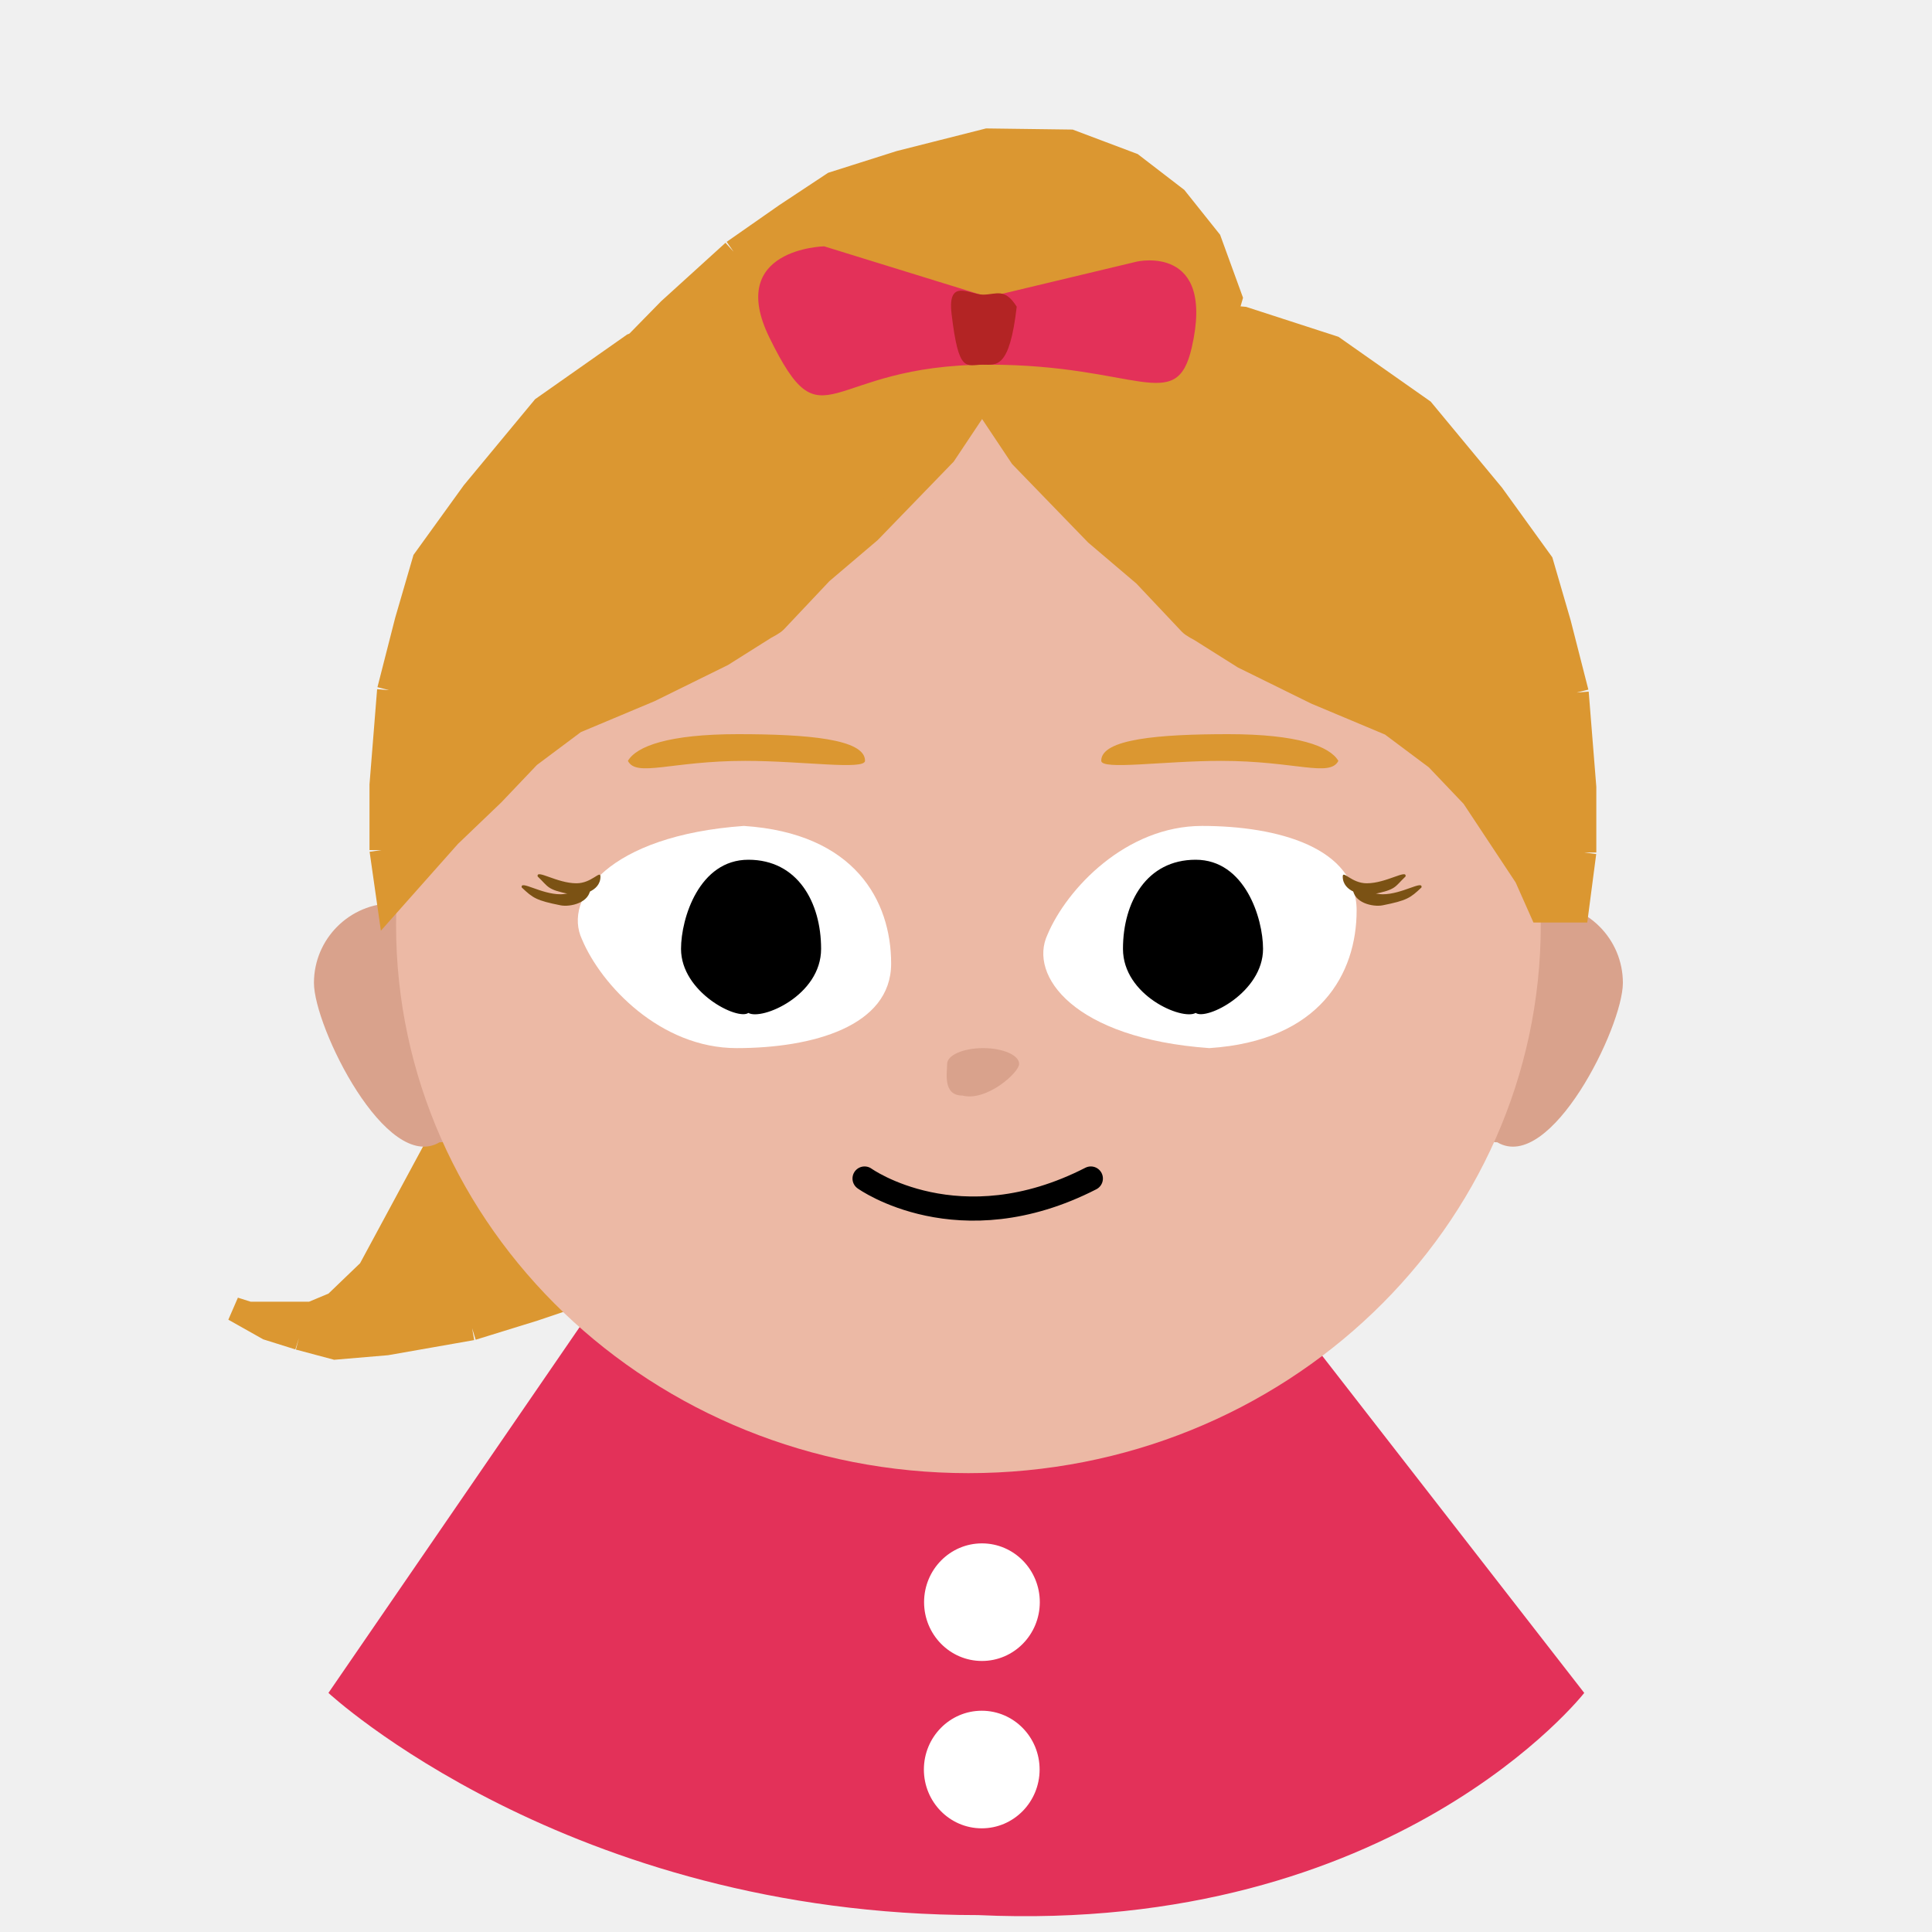
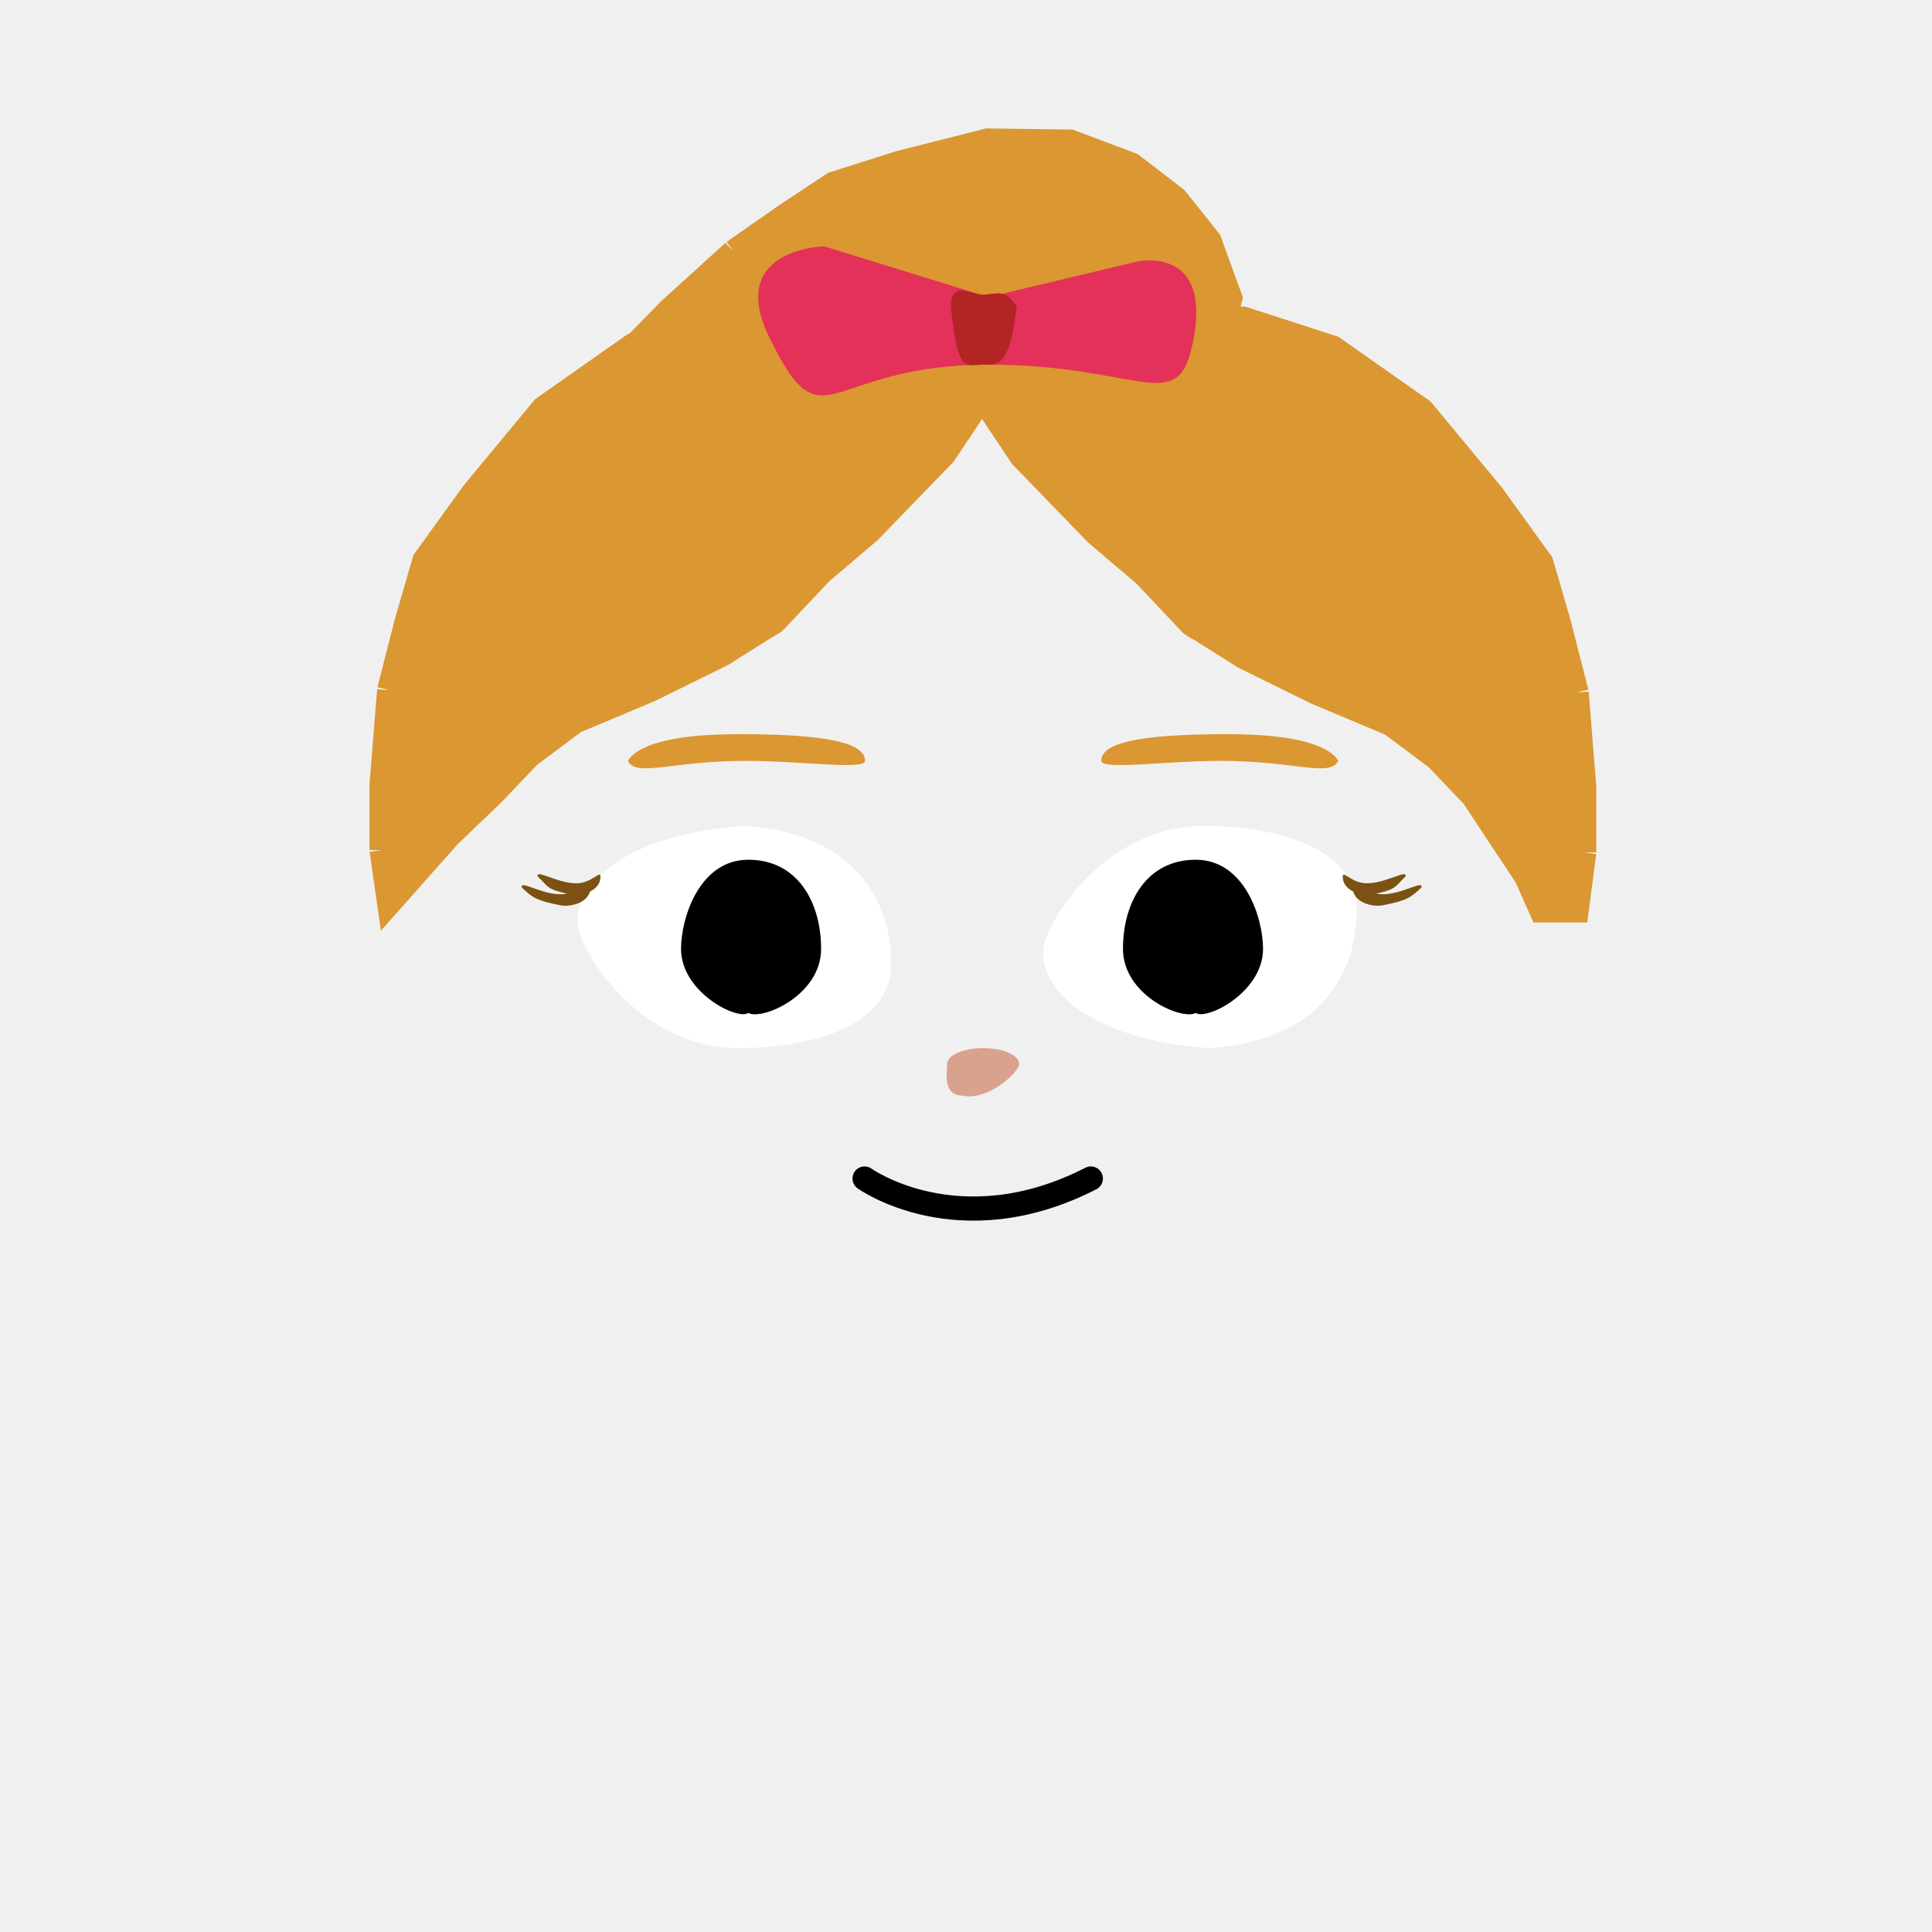
<svg xmlns="http://www.w3.org/2000/svg" width="80" height="80" viewBox="0 0 80 80" fill="none">
-   <path d="M28.235 48.786L49.051 48.81L65.6 70.1C65.6 70.1 57.8 80.1 40.5 79.3C23.5 79.3 13.6 70.1 13.6 70.1L28.235 48.786Z" fill="#E33159" />
-   <path d="M40.657 68.777C41.98 68.779 43.054 67.69 43.056 66.345C43.057 65.001 41.986 63.909 40.663 63.908C39.34 63.906 38.266 64.995 38.264 66.34C38.263 67.684 39.334 68.776 40.657 68.777Z" fill="white" />
-   <path d="M40.649 75.707C41.972 75.709 43.046 74.62 43.048 73.275C43.049 71.93 41.978 70.839 40.655 70.838C39.332 70.836 38.258 71.925 38.256 73.27C38.255 74.614 39.326 75.706 40.649 75.707Z" fill="white" />
-   <path d="M20.924 44.12C20.874 44.163 20.803 44.269 20.715 44.427L19.832 45.722L19.549 45.722L18.719 46.3L15.312 52.615L13.88 53.991L12.9 54.4L11.9 54.4L10.3 54.4L9.7 54.21L11.1 54.998L12.38 55.4L13.88 55.8L16.005 55.62L19.549 54.998L22.098 54.21L24.329 53.459L26.72 51.826L29.681 49.537L31.761 46.814L32.568 44.24L32.579 41.959L32.052 39.808L30.699 37.686L29.25 37.118L26.674 38.758L24.002 41.148L22.61 42.65L20.924 44.12Z" fill="#DB9731" />
-   <path d="M20.924 44.12C20.4 44.574 17.495 52.127 15.92 52.685L13.88 53.991M20.924 44.12L22.61 42.65L24.002 41.148L26.674 38.758L29.25 37.118L30.699 37.686L32.052 39.808L32.579 41.959L32.568 44.24L31.761 46.814L29.681 49.537L26.72 51.826L24.329 53.459L22.098 54.21L19.549 54.998M20.924 44.12L19.832 45.722L18.719 45.722L19.549 45.722L18.719 46.3L15.312 52.615L13.88 53.991M13.88 53.991L12.9 54.4L11.9 54.4L10.3 54.4L9.7 54.21L11.1 54.998L12.38 55.4M12.38 55.4L19.549 54.998M12.38 55.4L13.88 55.8L16.005 55.62L19.549 54.998" stroke="#DB9731" />
-   <path d="M60.6 40.7C60.6 42.523 60.178 47.3 62 47.3C64.2 48.6 67.2 42.523 67.2 40.7C67.2 38.877 65.722 37.4 63.9 37.4C62.078 37.4 60.6 38.877 60.6 40.7Z" fill="#D9A28C" />
-   <path d="M19.6 40.7C19.6 42.523 20.023 47.3 18.2 47.3C16 48.6 13 42.523 13 40.7C13 38.877 14.477 37.4 16.3 37.4C18.122 37.4 19.6 38.877 19.6 40.7Z" fill="#D9A28C" />
-   <ellipse cx="40.1" cy="38.3" rx="23.7" ry="22.7" fill="#ECB9A5" />
  <path d="M39.875 16.071C39.811 16.084 39.684 16.073 39.504 16.046L37.936 15.94L35.553 15.493L33.236 14.884L31.418 14.916L29.696 15.238L27.73 15.515L24.751 16.171L26.003 14.59L27.725 12.832L30.377 10.424L32.555 8.903L34.51 7.61L37.266 6.736L40.889 5.819L44.323 5.864L46.864 6.821L48.687 8.223L50.08 9.969L50.946 12.348L50.517 13.842L47.644 14.857L44.116 15.484L42.072 15.652L39.875 16.071Z" fill="#DB9731" />
  <path d="M39.875 16.071C39.196 16.203 31.413 13.819 30.011 14.715L27.73 15.515M39.875 16.071L42.072 15.652L44.116 15.484L47.644 14.857L50.517 13.842L50.946 12.348L50.08 9.969L48.687 8.223L46.864 6.821L44.323 5.864L40.889 5.819L37.266 6.736L34.51 7.61L32.555 8.903L30.377 10.424M39.875 16.071L37.936 15.94L35.553 15.493L33.236 14.884L31.418 14.916L29.696 15.238L27.73 15.515M27.73 15.515L24.751 16.171L26.003 14.59M26.003 14.59L27.725 12.832L30.377 10.424M26.003 14.59L30.377 10.424" stroke="#DB9731" />
  <path d="M32.1 25.714C32.045 25.773 31.899 25.863 31.679 25.979L29.9 27.1L26.9 28.578L23.8 29.879L21.9 31.3L20.403 32.873L18.6 34.6L16.114 37.4L15.8 35.2V32.5L16.114 28.578L16.846 25.714L17.578 23.2L19.6 20.4L22.5 16.9L26.2 14.3L29.9 13.1L33.3 12.8L36.6 13.1L40 14.3L41.1 15.8L39.1 18.8L36 22L34 23.7L32.1 25.714Z" fill="#DB9731" />
  <path d="M32.1 25.714C31.514 26.339 20.752 30.443 20.194 32.222L18.6 34.6M32.1 25.714L34 23.7L36 22L39.1 18.8L41.1 15.8L40 14.3L36.6 13.1L33.3 12.8L29.9 13.1L26.2 14.3L22.5 16.9L19.6 20.4L17.578 23.2L16.846 25.714L16.114 28.578M32.1 25.714L29.9 27.1L26.9 28.578L23.8 29.879L21.9 31.3L20.403 32.873L18.6 34.6M18.6 34.6L16.114 37.4L15.8 35.2M15.8 35.2V32.5L16.114 28.578M15.8 35.2L16.114 28.578" stroke="#DB9731" />
  <path d="M49.3 25.814C49.355 25.873 49.501 25.963 49.721 26.079L51.5 27.2L54.5 28.678L57.6 29.979L59.5 31.4L60.997 32.973L63.2 36.3L63.822 37.7H65.286L65.6 35.3V32.6L65.286 28.678L64.554 25.814L63.822 23.3L61.8 20.5L58.9 17L55.2 14.4L51.5 13.2L48.1 12.9L44.8 13.2L41.4 14.4L40.3 15.9L42.3 18.9L45.4 22.1L47.4 23.8L49.3 25.814Z" fill="#DB9731" />
  <path d="M49.3 25.814C49.886 26.439 60.648 30.543 61.206 32.322L63.2 36.3M49.3 25.814L47.4 23.8L45.4 22.1L42.3 18.9L40.3 15.9L41.4 14.4L44.8 13.2L48.1 12.9L51.5 13.2L55.2 14.4L58.9 17L61.8 20.5L63.822 23.3L64.554 25.814L65.286 28.678M49.3 25.814L51.5 27.2L54.5 28.678L57.6 29.979L59.5 31.4L60.997 32.973L63.2 36.3M63.2 36.3L63.822 37.7H65.286L65.6 35.3M65.6 35.3V32.6L65.286 28.678M65.6 35.3L65.286 28.678" stroke="#DB9731" />
  <path d="M34.126 10.2L40.927 12.302L47.08 10.831C47.08 10.831 50.341 10.088 49.346 14.399C48.7 17.2 47.08 15.1 40.927 15.1C34.079 15.1 34.126 18.6 31.86 13.979C30.049 10.288 34.126 10.2 34.126 10.2Z" fill="#E33159" />
  <path d="M42.1 12.7C41.8 15.3 41.256 15.1 40.703 15.1C40.003 15.1 39.7 15.5 39.403 13C39.225 11.498 40.151 12.2 40.703 12.2C41.256 12.2 41.6 11.9 42.1 12.7Z" fill="#B32424" />
  <path d="M36.9 39.9C36.9 42.496 33.648 43.4 30.5 43.4C27.352 43.4 24.9 40.8 24.1 38.9C23.3 37.2 25.2 34.6 30.8 34.2C35.4 34.5 36.9 37.304 36.9 39.9Z" fill="white" />
  <path d="M56.175 37.7C56.175 35.104 52.923 34.2 49.775 34.2C46.627 34.2 44.175 36.8 43.375 38.7C42.575 40.4 44.475 43 50.075 43.4C54.675 43.1 56.175 40.296 56.175 37.7Z" fill="white" />
  <path d="M28.2 39.29C28.2 41.094 30.542 42.262 30.988 41.943C31.546 42.262 34 41.224 34 39.29C34 37.355 33.021 35.6 30.988 35.6C28.956 35.6 28.2 38.016 28.2 39.29Z" fill="black" />
  <path d="M24.447 36.753C24.447 36.47 23.841 37.03 23.21 37.03C22.401 37.03 21.534 36.43 21.604 36.748C22.067 37.187 22.21 37.287 23.21 37.487C23.603 37.566 24.447 37.389 24.447 36.753Z" fill="#7B5214" />
  <path d="M24.864 36.297C24.864 36.015 24.501 36.575 23.87 36.575C23.06 36.575 22.194 35.975 22.264 36.293C22.727 36.732 22.627 36.832 23.627 37.032C24.019 37.111 24.864 36.934 24.864 36.297Z" fill="#7B5214" />
  <path d="M56.016 36.753C56.016 36.47 56.623 37.03 57.253 37.03C58.063 37.03 58.93 36.43 58.86 36.748C58.397 37.187 58.253 37.287 57.253 37.487C56.861 37.566 56.016 37.389 56.016 36.753Z" fill="#7B5214" />
  <path d="M55.6 36.297C55.6 36.015 55.963 36.575 56.594 36.575C57.404 36.575 58.27 35.975 58.2 36.293C57.737 36.732 57.837 36.832 56.837 37.032C56.445 37.111 55.6 36.934 55.6 36.297Z" fill="#7B5214" />
  <path d="M52.3 39.29C52.3 41.094 49.958 42.262 49.511 41.943C48.954 42.262 46.5 41.224 46.5 39.29C46.5 37.355 47.479 35.6 49.511 35.6C51.544 35.6 52.3 38.016 52.3 39.29Z" fill="black" />
  <path d="M45.6 31.5C45.6 31.9 48.181 31.506 50.563 31.506C53.621 31.506 55.063 32.2 55.419 31.506C55.063 30.9 53.734 30.4 50.863 30.4C47.991 30.4 45.6 30.6 45.6 31.5Z" fill="#DB9731" />
  <path d="M35.819 31.5C35.819 31.9 33.237 31.506 30.856 31.506C27.797 31.506 26.356 32.2 26 31.506C26.356 30.9 27.684 30.4 30.556 30.4C33.428 30.4 35.819 30.6 35.819 31.5Z" fill="#DB9731" />
  <path d="M35.8 48.8C35.8 48.8 39.7 51.6 45.169 48.8" stroke="black" stroke-linecap="round" />
  <path d="M39.219 44.055C39.219 44.416 39.028 45.364 39.851 45.364C40.845 45.622 42.2 44.416 42.2 44.055C42.2 43.693 41.533 43.4 40.71 43.4C39.886 43.4 39.219 43.693 39.219 44.055Z" fill="#D9A28C" />
</svg>
